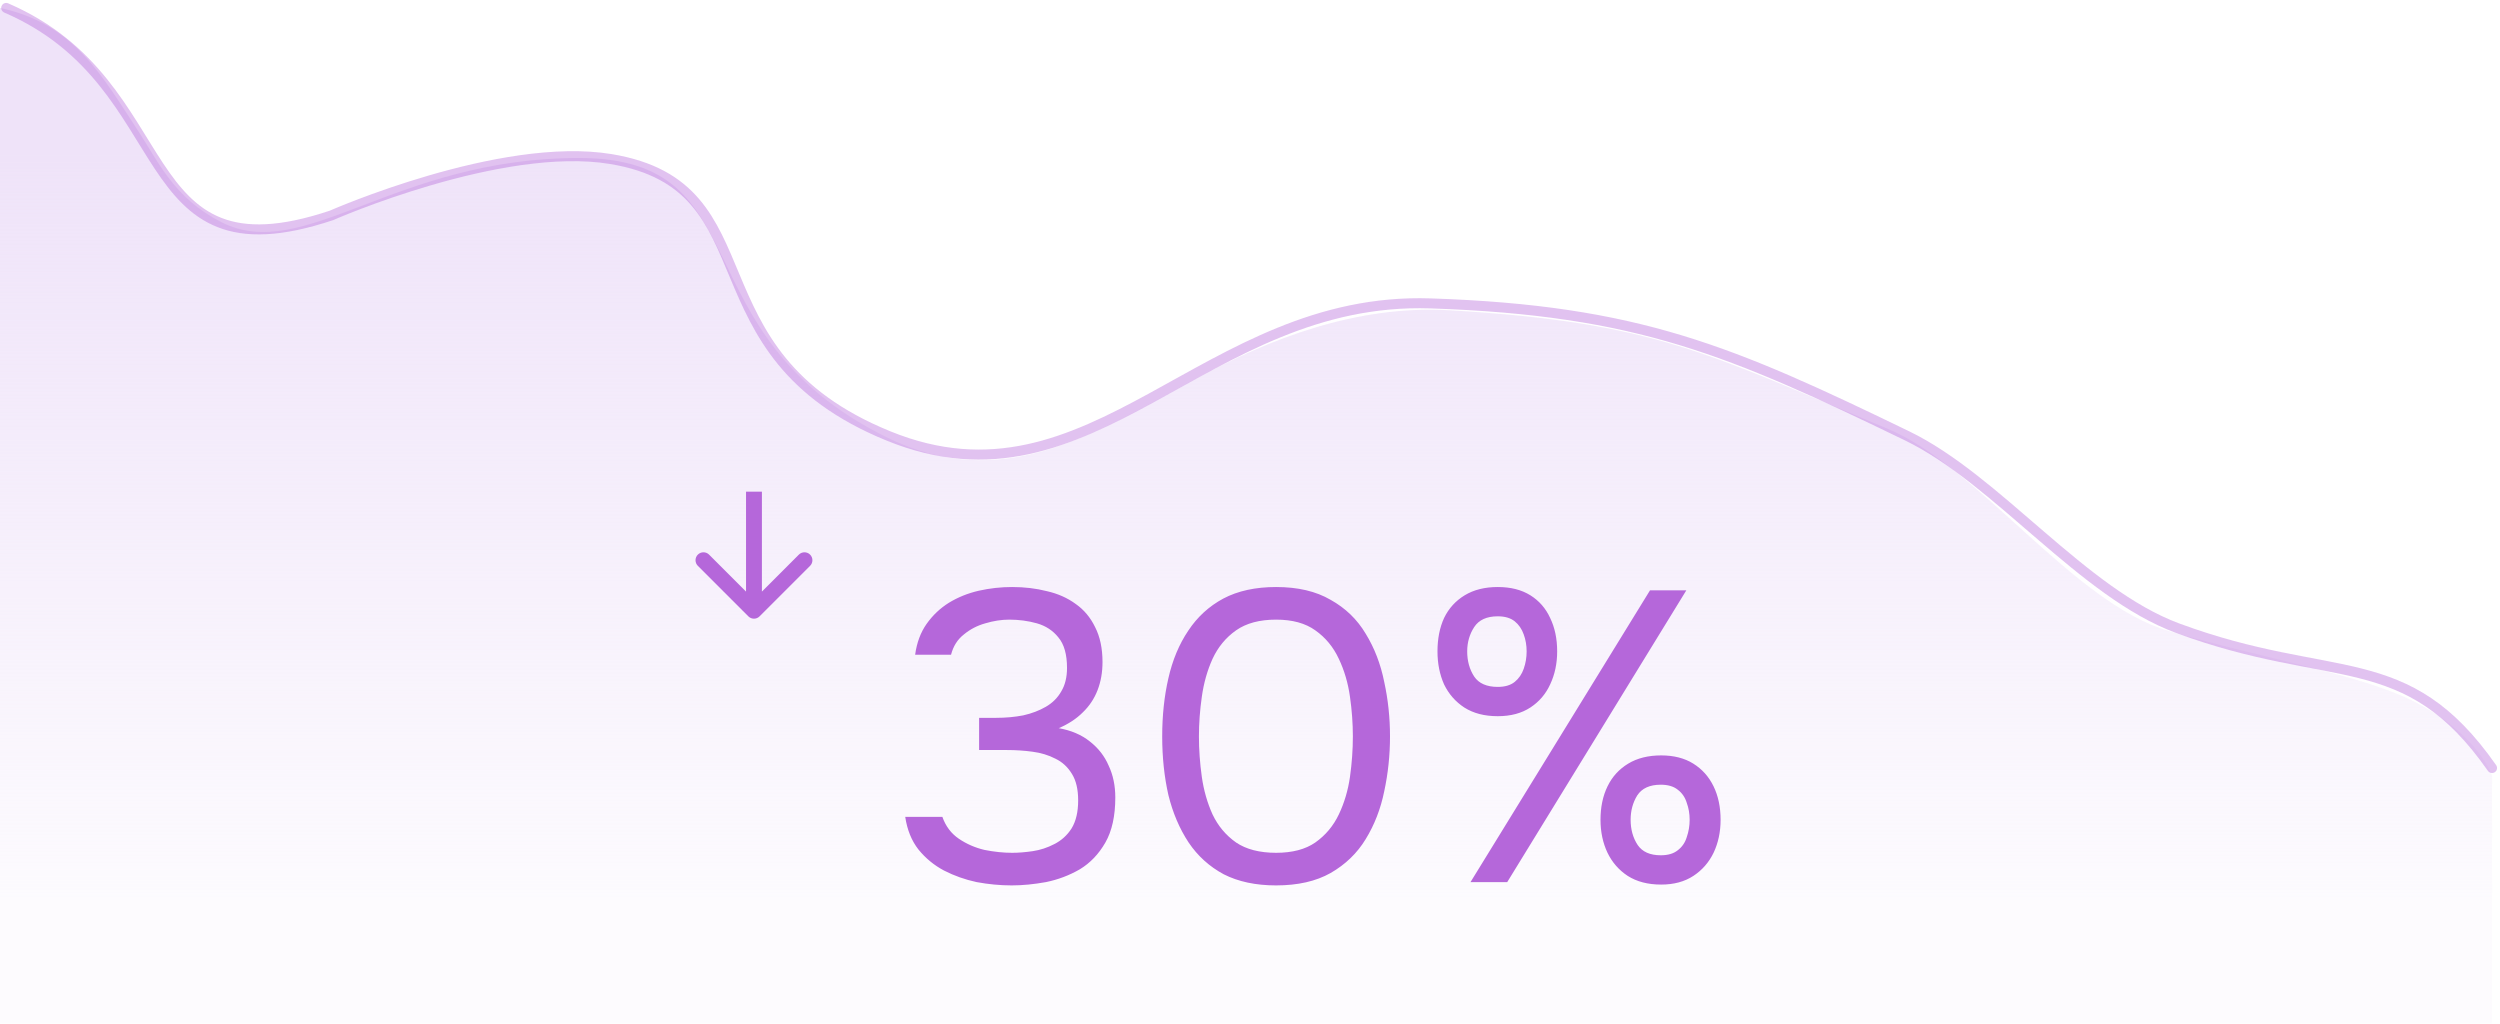
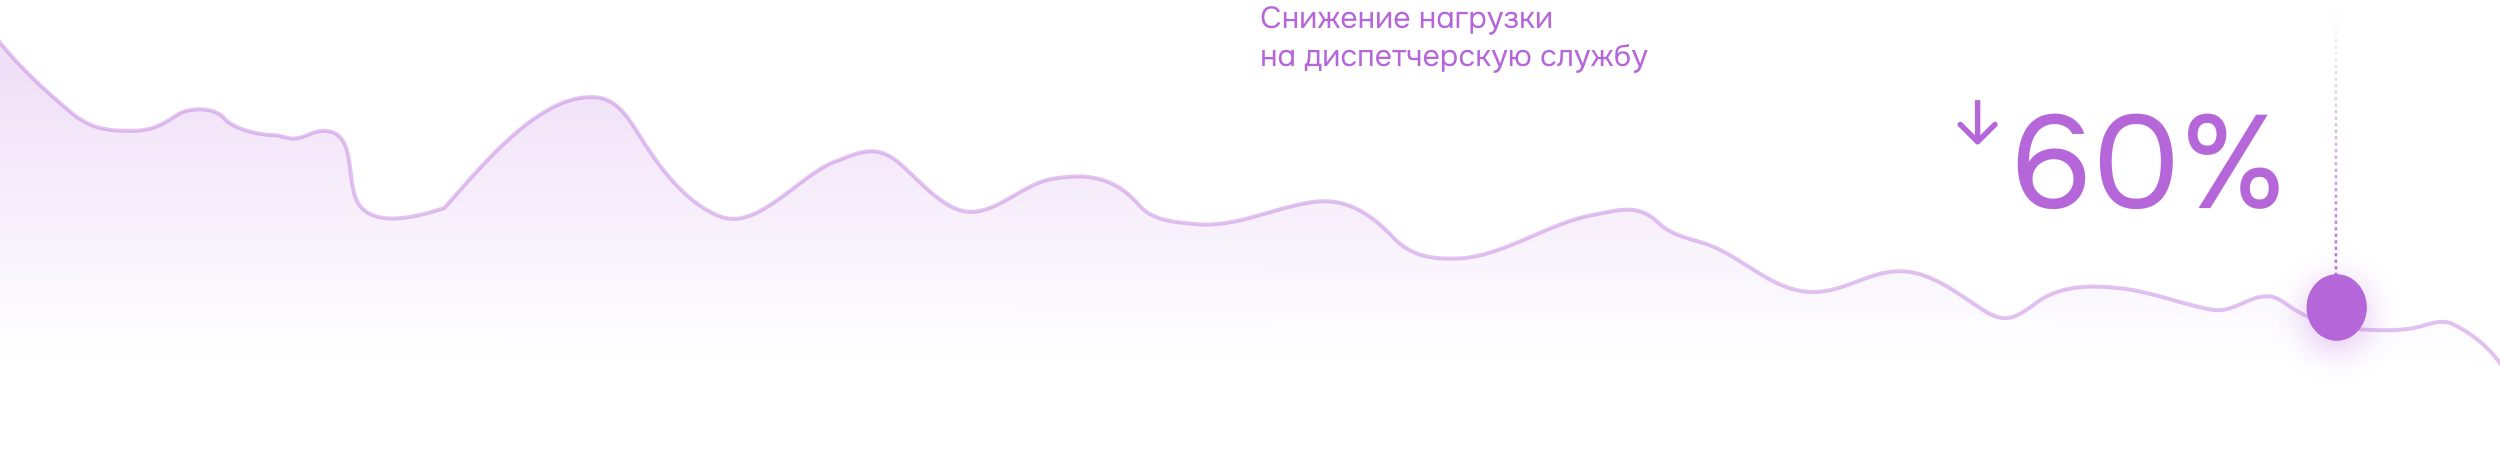
- <svg xmlns="http://www.w3.org/2000/svg" width="315" height="129" viewBox="0 0 315 129" fill="none">
-   <path d="M72.929 19.904C49.688 19.904 38.285 33.273 27.911 28C21.918 24.953 20.03 20.493 17.444 16.551C12.821 9.5 9.324 2.964 0 1V128.955H314V97.733C314 97.733 312.235 92.455 304.115 88.366C297.379 84.973 285.543 83.079 273.296 79.519C261.203 76.003 249.317 58.803 237.826 54.019C215.118 44.566 208.644 40.626 182.66 39.097C170.956 38.407 159.883 42.687 150.604 47.775C137.647 54.879 126.028 62.213 111.644 55.06C85.245 41.931 96.169 19.904 72.929 19.904Z" fill="url(#paint0_linear_10001_40067)" />
-   <path d="M0.781 1C23.13 10.662 16.074 35.728 41.753 27.144C41.753 27.144 63.092 17.743 76.969 20.04C97.784 23.486 86.181 44.432 111.946 54.929C137.711 65.427 151.627 37.279 180.245 38.228C206.424 39.097 218.169 44.196 240.316 54.929C251.653 60.424 262.402 74.715 274.379 79.151C294.009 86.42 303.14 81.238 313.996 96.77" stroke="#B567DA" stroke-opacity="0.4" stroke-width="1.262" stroke-linecap="round" />
-   <path d="M94.293 77.66C94.683 78.051 95.317 78.051 95.707 77.66L102.071 71.296C102.462 70.906 102.462 70.273 102.071 69.882C101.681 69.492 101.047 69.492 100.657 69.882L95 75.539L89.343 69.882C88.953 69.492 88.32 69.492 87.929 69.882C87.538 70.273 87.538 70.906 87.929 71.296L94.293 77.66ZM96 62.953L96 61.953L94 61.953L94 62.953L96 62.953ZM96 76.953L96 62.953L94 62.953L94 76.953L96 76.953Z" fill="#B567DA" />
-   <path d="M127.476 111.561C126.02 111.561 124.546 111.422 123.056 111.145C121.6 110.833 120.23 110.347 118.948 109.689C117.7 109.03 116.625 108.146 115.724 107.037C114.857 105.927 114.302 104.558 114.06 102.929H118.74C119.156 104.107 119.849 105.026 120.82 105.685C121.79 106.343 122.865 106.811 124.044 107.089C125.257 107.331 126.418 107.453 127.528 107.453C128.325 107.453 129.192 107.383 130.128 107.245C131.064 107.106 131.965 106.811 132.832 106.361C133.733 105.91 134.461 105.251 135.016 104.385C135.57 103.483 135.848 102.305 135.848 100.849C135.848 99.462 135.588 98.353 135.068 97.52C134.548 96.654 133.854 96.013 132.988 95.597C132.121 95.146 131.15 94.851 130.076 94.713C129.036 94.574 127.978 94.504 126.904 94.504H123.368V90.448H125.5C126.713 90.448 127.857 90.344 128.932 90.136C130.006 89.894 130.96 89.53 131.792 89.044C132.624 88.559 133.265 87.918 133.716 87.121C134.201 86.323 134.444 85.335 134.444 84.156C134.444 82.458 134.08 81.175 133.352 80.308C132.658 79.442 131.757 78.853 130.648 78.54C129.538 78.228 128.377 78.073 127.164 78.073C126.193 78.073 125.188 78.228 124.148 78.54C123.142 78.818 122.241 79.286 121.444 79.945C120.646 80.569 120.109 81.418 119.832 82.493H115.308C115.516 80.967 116.001 79.667 116.764 78.593C117.526 77.518 118.462 76.634 119.572 75.941C120.716 75.247 121.964 74.745 123.316 74.433C124.702 74.121 126.106 73.965 127.528 73.965C129.088 73.965 130.544 74.138 131.896 74.484C133.282 74.796 134.496 75.334 135.536 76.097C136.576 76.825 137.39 77.795 137.98 79.008C138.604 80.222 138.916 81.695 138.916 83.428C138.916 84.711 138.708 85.89 138.292 86.965C137.876 88.039 137.252 88.975 136.42 89.772C135.622 90.57 134.617 91.228 133.404 91.749C134.964 92.026 136.264 92.581 137.304 93.412C138.378 94.245 139.176 95.267 139.696 96.481C140.25 97.659 140.528 98.994 140.528 100.485C140.528 102.807 140.112 104.697 139.28 106.153C138.448 107.609 137.373 108.735 136.056 109.533C134.738 110.295 133.317 110.833 131.792 111.145C130.266 111.422 128.828 111.561 127.476 111.561ZM160.789 111.561C158.223 111.561 156.022 111.093 154.185 110.157C152.382 109.186 150.909 107.851 149.765 106.153C148.621 104.419 147.771 102.426 147.217 100.173C146.697 97.885 146.437 95.423 146.437 92.788C146.437 90.154 146.697 87.71 147.217 85.457C147.737 83.168 148.569 81.175 149.713 79.477C150.857 77.743 152.33 76.391 154.133 75.421C155.97 74.45 158.189 73.965 160.789 73.965C163.527 73.965 165.815 74.502 167.653 75.576C169.525 76.617 170.998 78.038 172.073 79.841C173.182 81.643 173.962 83.671 174.413 85.924C174.898 88.143 175.141 90.431 175.141 92.788C175.141 95.146 174.898 97.451 174.413 99.704C173.962 101.923 173.182 103.934 172.073 105.737C170.998 107.505 169.525 108.926 167.653 110.001C165.815 111.041 163.527 111.561 160.789 111.561ZM160.789 107.453C162.834 107.453 164.481 107.019 165.729 106.153C167.011 105.251 167.999 104.073 168.693 102.617C169.386 101.161 169.854 99.583 170.097 97.885C170.339 96.151 170.461 94.453 170.461 92.788C170.461 91.159 170.339 89.495 170.097 87.796C169.854 86.063 169.386 84.469 168.693 83.013C167.999 81.522 167.011 80.326 165.729 79.424C164.481 78.523 162.834 78.073 160.789 78.073C158.709 78.073 157.027 78.523 155.745 79.424C154.462 80.326 153.474 81.522 152.781 83.013C152.122 84.469 151.671 86.063 151.429 87.796C151.186 89.495 151.065 91.159 151.065 92.788C151.065 94.453 151.186 96.151 151.429 97.885C151.671 99.583 152.122 101.161 152.781 102.617C153.474 104.073 154.462 105.251 155.745 106.153C157.027 107.019 158.709 107.453 160.789 107.453ZM185.283 111.145L207.903 74.38H212.479L189.911 111.145H185.283ZM209.307 111.457C207.643 111.457 206.239 111.093 205.095 110.365C203.985 109.637 203.136 108.666 202.547 107.453C201.957 106.205 201.663 104.818 201.663 103.293C201.663 101.698 201.957 100.294 202.547 99.081C203.136 97.867 204.003 96.914 205.147 96.221C206.291 95.527 207.677 95.18 209.307 95.18C210.901 95.18 212.253 95.527 213.363 96.221C214.472 96.914 215.321 97.867 215.911 99.081C216.5 100.294 216.795 101.698 216.795 103.293C216.795 104.818 216.5 106.205 215.911 107.453C215.321 108.666 214.472 109.637 213.363 110.365C212.253 111.093 210.901 111.457 209.307 111.457ZM209.255 107.765C210.156 107.765 210.867 107.557 211.387 107.141C211.941 106.725 212.323 106.17 212.531 105.477C212.773 104.783 212.895 104.055 212.895 103.293C212.895 102.53 212.773 101.819 212.531 101.161C212.323 100.467 211.941 99.912 211.387 99.496C210.867 99.081 210.156 98.873 209.255 98.873C207.868 98.873 206.88 99.323 206.291 100.225C205.736 101.126 205.459 102.149 205.459 103.293C205.459 104.506 205.753 105.563 206.343 106.465C206.932 107.331 207.903 107.765 209.255 107.765ZM188.715 90.24C187.051 90.24 185.647 89.876 184.503 89.148C183.393 88.421 182.544 87.45 181.955 86.237C181.4 84.989 181.123 83.602 181.123 82.076C181.123 80.482 181.4 79.078 181.955 77.865C182.544 76.651 183.411 75.698 184.555 75.004C185.699 74.311 187.085 73.965 188.715 73.965C190.344 73.965 191.713 74.311 192.823 75.004C193.932 75.698 194.764 76.651 195.319 77.865C195.908 79.078 196.203 80.482 196.203 82.076C196.203 83.602 195.908 84.989 195.319 86.237C194.764 87.45 193.932 88.421 192.823 89.148C191.713 89.876 190.344 90.24 188.715 90.24ZM188.715 86.549C189.616 86.549 190.327 86.341 190.847 85.924C191.367 85.508 191.748 84.954 191.991 84.26C192.233 83.567 192.355 82.839 192.355 82.076C192.355 81.314 192.233 80.603 191.991 79.945C191.748 79.251 191.367 78.697 190.847 78.281C190.327 77.865 189.616 77.656 188.715 77.656C187.328 77.656 186.34 78.107 185.751 79.008C185.161 79.91 184.867 80.933 184.867 82.076C184.867 83.29 185.161 84.347 185.751 85.249C186.34 86.115 187.328 86.549 188.715 86.549Z" fill="#B567DA" />
+ <svg xmlns="http://www.w3.org/2000/svg" width="984" height="180" viewBox="0 0 984 180" fill="none">
+   <mask id="mask0_5313_29086" style="mask-type:alpha" maskUnits="userSpaceOnUse" x="0" y="0" width="984" height="182">
+     <rect width="984" height="181.752" fill="#D9D9D9" />
+   </mask>
+   <g mask="url(#mask0_5313_29086)">
+     <path d="M27.504 43.879C17.87 35.714 8.433 27.147 0 16.824V142.998H984L982.708 141.409C982.708 141.409 978.114 133.706 965.154 127.475C960.541 125.257 955.464 127.875 950.87 128.851C944.245 130.258 937.233 130.056 930.543 129.676C921.638 129.17 912.133 126.938 903.898 122.339C900.271 120.313 896.961 116.846 892.911 116.562C885.083 116.011 878.92 123.31 870.661 121.881C858.838 119.834 847.351 114.94 835.432 113.535C824.504 112.247 811.33 111.708 801.508 119.038C792.99 125.394 788.995 127.637 780.013 121.697C769.074 114.463 758.348 105.863 745.746 106.749C734.671 107.527 725.293 114.781 713.951 114.911C698.884 115.083 688.183 103.182 674.396 97.119C667.434 94.058 658.675 93.571 652.558 87.581C644.606 79.794 636.79 82.762 626.943 84.555C609.06 87.811 591.662 100.979 573.722 101.704C564.704 102.069 555.635 101.228 548.314 93.451C538.767 83.309 528.961 77.644 516.381 79.511C500.602 81.852 485.941 89.864 469.89 88.131C463.234 87.413 453.859 87.13 448.464 80.886C438.103 68.894 426.998 68.19 413.854 70.431C402.232 72.413 391.655 84.944 379.93 83.179C370.948 81.828 362.158 71.552 354.933 65.02C345.249 56.266 338.997 59.565 328.494 63.645C314.172 69.209 298.436 90.67 283.651 85.24C271.8 80.888 262.026 69.264 254.122 57.177C248.818 49.065 244.215 39.458 235.306 38.376C213.169 35.689 189.533 65.421 174.911 81.82C165.9 84.828 144.197 91.413 139.714 77.169C136.433 66.741 139.548 51.491 127.148 51.491C123.526 51.491 120.492 53.789 116.915 54.425C113.596 55.016 110.652 53.141 107.37 53.141C102.448 53.141 91.897 50.969 88.21 46.538C84.403 41.962 74.262 42.188 69.669 45.254C63.361 49.466 59.341 51.491 51.745 51.491C42.501 51.491 35.746 50.863 27.504 43.879Z" fill="url(#paint0_linear_5313_29086)" fill-opacity="0.2" />
+     <path d="M0 16.824C8.434 27.151 17.872 35.721 27.508 43.889C35.751 50.877 42.507 51.505 51.753 51.505C59.349 51.505 63.37 49.479 69.679 45.266C74.272 42.198 84.415 41.972 88.223 46.55C91.91 50.983 102.463 53.156 107.385 53.156C110.668 53.156 113.613 55.032 116.932 54.44C120.509 53.803 123.544 51.505 127.166 51.505C139.568 51.505 136.452 66.761 139.735 77.194C144.218 91.443 165.923 84.856 174.936 81.846C189.561 65.44 213.2 35.696 235.34 38.385C244.25 39.467 248.854 49.078 254.159 57.193C262.063 69.285 271.839 80.913 283.692 85.267C298.479 90.7 314.217 69.23 328.541 63.664C339.045 59.582 345.298 56.282 354.984 65.04C362.21 71.574 371.002 81.854 379.984 83.206C391.712 84.971 402.29 72.435 413.913 70.453C427.06 68.211 438.166 68.915 448.529 80.912C453.925 87.159 463.301 87.441 469.958 88.16C486.01 89.893 500.674 81.878 516.455 79.536C529.037 77.668 538.844 83.335 548.393 93.481C555.715 101.262 564.786 102.104 573.805 101.739C591.747 101.012 609.148 87.84 627.033 84.582C636.882 82.788 644.699 79.819 652.652 87.609C658.769 93.602 667.53 94.089 674.493 97.151C688.282 103.216 698.985 115.122 714.054 114.95C725.397 114.821 734.777 107.563 745.853 106.785C758.457 105.899 769.185 114.503 780.126 121.739C789.109 127.681 793.104 125.438 801.623 119.079C811.447 111.746 824.623 112.286 835.552 113.574C847.473 114.979 858.962 119.875 870.786 121.923C879.046 123.353 885.21 116.051 893.039 116.602C897.091 116.886 900.4 120.355 904.028 122.382C912.264 126.982 921.771 129.215 930.677 129.721C937.367 130.102 944.381 130.304 951.007 128.896C955.601 127.919 960.679 125.301 965.292 127.519C978.255 133.753 984 142.998 984 142.998" stroke="#B567DA" stroke-opacity="0.4" stroke-width="1.57" stroke-linecap="square" />
+     <path d="M808.22 82.307C805.724 82.307 803.575 81.839 801.772 80.903C800.004 79.932 798.548 78.632 797.404 77.003C796.295 75.339 795.48 73.467 794.96 71.387C794.44 69.272 794.18 67.053 794.18 64.731C794.18 61.992 794.44 59.427 794.96 57.035C795.515 54.608 796.364 52.476 797.508 50.639C798.687 48.801 800.212 47.363 802.084 46.323C803.956 45.248 806.209 44.711 808.844 44.711C810.612 44.711 812.259 45.023 813.784 45.647C815.344 46.236 816.696 47.137 817.84 48.351C818.984 49.529 819.833 50.985 820.388 52.719H815.656C815.032 51.436 814.079 50.465 812.796 49.807C811.513 49.148 810.179 48.819 808.792 48.819C807.197 48.819 805.828 49.131 804.684 49.755C803.54 50.344 802.569 51.141 801.772 52.147C801.009 53.152 800.385 54.296 799.9 55.579C799.449 56.861 799.12 58.196 798.912 59.583C798.704 60.969 798.6 62.321 798.6 63.639C799.397 62.425 800.316 61.437 801.356 60.675C802.431 59.912 803.592 59.357 804.84 59.011C806.123 58.629 807.423 58.439 808.74 58.439C811.167 58.439 813.264 58.941 815.032 59.947C816.835 60.917 818.239 62.287 819.244 64.055C820.249 65.788 820.752 67.799 820.752 70.087C820.752 72.513 820.215 74.645 819.14 76.483C818.065 78.32 816.575 79.759 814.668 80.799C812.796 81.804 810.647 82.307 808.22 82.307ZM808.116 78.199C809.676 78.199 811.045 77.869 812.224 77.211C813.437 76.517 814.391 75.599 815.084 74.455C815.777 73.276 816.124 71.976 816.124 70.555C816.124 69.029 815.795 67.677 815.136 66.499C814.477 65.32 813.559 64.384 812.38 63.691C811.236 62.997 809.884 62.651 808.324 62.651C806.903 62.651 805.551 62.98 804.268 63.639C802.985 64.263 801.945 65.164 801.148 66.343C800.385 67.487 800.004 68.856 800.004 70.451C800.004 71.907 800.351 73.224 801.044 74.403C801.772 75.547 802.743 76.465 803.956 77.159C805.204 77.852 806.591 78.199 808.116 78.199ZM840.879 82.307C838.313 82.307 836.112 81.839 834.275 80.903C832.472 79.932 830.999 78.597 829.855 76.899C828.711 75.165 827.861 73.172 827.307 70.919C826.787 68.631 826.527 66.169 826.527 63.535C826.527 60.9 826.787 58.456 827.307 56.203C827.827 53.915 828.659 51.921 829.803 50.223C830.947 48.489 832.42 47.137 834.223 46.167C836.06 45.196 838.279 44.711 840.879 44.711C843.617 44.711 845.905 45.248 847.743 46.323C849.615 47.363 851.088 48.784 852.163 50.587C853.272 52.389 854.052 54.417 854.503 56.671C854.988 58.889 855.231 61.177 855.231 63.535C855.231 65.892 854.988 68.197 854.503 70.451C854.052 72.669 853.272 74.68 852.163 76.483C851.088 78.251 849.615 79.672 847.743 80.747C845.905 81.787 843.617 82.307 840.879 82.307ZM840.879 78.199C842.924 78.199 844.571 77.765 845.819 76.899C847.101 75.997 848.089 74.819 848.783 73.363C849.476 71.907 849.944 70.329 850.187 68.631C850.429 66.897 850.551 65.199 850.551 63.535C850.551 61.905 850.429 60.241 850.187 58.543C849.944 56.809 849.476 55.215 848.783 53.759C848.089 52.268 847.101 51.072 845.819 50.171C844.571 49.269 842.924 48.819 840.879 48.819C838.799 48.819 837.117 49.269 835.835 50.171C834.552 51.072 833.564 52.268 832.871 53.759C832.212 55.215 831.761 56.809 831.519 58.543C831.276 60.241 831.155 61.905 831.155 63.535C831.155 65.199 831.276 66.897 831.519 68.631C831.761 70.329 832.212 71.907 832.871 73.363C833.564 74.819 834.552 75.997 835.835 76.899C837.117 77.765 838.799 78.199 840.879 78.199ZM865.373 81.891L887.993 45.127H892.569L870.001 81.891H865.373ZM889.397 82.203C887.733 82.203 886.329 81.839 885.185 81.111C884.075 80.383 883.226 79.412 882.637 78.199C882.047 76.951 881.753 75.564 881.753 74.039C881.753 72.444 882.047 71.04 882.637 69.827C883.226 68.613 884.093 67.66 885.237 66.967C886.381 66.273 887.767 65.927 889.397 65.927C890.991 65.927 892.343 66.273 893.453 66.967C894.562 67.66 895.411 68.613 896.001 69.827C896.59 71.04 896.885 72.444 896.885 74.039C896.885 75.564 896.59 76.951 896.001 78.199C895.411 79.412 894.562 80.383 893.453 81.111C892.343 81.839 890.991 82.203 889.397 82.203ZM889.345 78.511C890.246 78.511 890.957 78.303 891.477 77.887C892.031 77.471 892.413 76.916 892.621 76.223C892.863 75.529 892.985 74.801 892.985 74.039C892.985 73.276 892.863 72.565 892.621 71.907C892.413 71.213 892.031 70.659 891.477 70.243C890.957 69.827 890.246 69.619 889.345 69.619C887.958 69.619 886.97 70.069 886.381 70.971C885.826 71.872 885.549 72.895 885.549 74.039C885.549 75.252 885.843 76.309 886.433 77.211C887.022 78.077 887.993 78.511 889.345 78.511ZM868.805 60.987C867.141 60.987 865.737 60.623 864.593 59.895C863.483 59.167 862.634 58.196 862.045 56.983C861.49 55.735 861.213 54.348 861.213 52.823C861.213 51.228 861.49 49.824 862.045 48.611C862.634 47.397 863.501 46.444 864.645 45.751C865.789 45.057 867.175 44.711 868.805 44.711C870.434 44.711 871.803 45.057 872.913 45.751C874.022 46.444 874.854 47.397 875.409 48.611C875.998 49.824 876.293 51.228 876.293 52.823C876.293 54.348 875.998 55.735 875.409 56.983C874.854 58.196 874.022 59.167 872.913 59.895C871.803 60.623 870.434 60.987 868.805 60.987ZM868.805 57.295C869.706 57.295 870.417 57.087 870.937 56.671C871.457 56.255 871.838 55.7 872.081 55.007C872.323 54.313 872.445 53.585 872.445 52.823C872.445 52.06 872.323 51.349 872.081 50.691C871.838 49.997 871.457 49.443 870.937 49.027C870.417 48.611 869.706 48.403 868.805 48.403C867.418 48.403 866.43 48.853 865.841 49.755C865.251 50.656 864.957 51.679 864.957 52.823C864.957 54.036 865.251 55.093 865.841 55.995C866.43 56.861 867.418 57.295 868.805 57.295Z" fill="#B567DA" />
+     <g filter="url(#filter0_bd_5313_29086)">
+       <ellipse cx="919.724" cy="121.048" rx="11.903" ry="13.141" fill="#B567DA" />
+     </g>
+     <line x1="919.43" y1="4.929" x2="919.43" y2="108.808" stroke="url(#paint1_linear_5313_29086)" stroke-dasharray="1.28 1.28" />
+   </g>
+   <path d="M777.624 56.58C778.043 56.999 778.723 56.999 779.142 56.58L785.975 49.747C786.394 49.327 786.394 48.647 785.975 48.228C785.556 47.809 784.876 47.809 784.457 48.228L778.383 54.302L772.309 48.228C771.89 47.809 771.21 47.809 770.791 48.228C770.371 48.647 770.371 49.327 770.791 49.747L777.624 56.58ZM779.457 40.475V39.402H777.309V40.475H779.457ZM779.457 55.82V40.475H777.309V55.82H779.457Z" fill="#B567DA" />
+   <path d="M500.476 11.096C499.604 11.096 498.876 10.912 498.292 10.544C497.716 10.168 497.284 9.656 496.996 9.008C496.716 8.352 496.576 7.604 496.576 6.764C496.576 5.932 496.72 5.192 497.008 4.544C497.296 3.888 497.728 3.372 498.304 2.996C498.888 2.612 499.62 2.42 500.5 2.42C501.124 2.42 501.66 2.52 502.108 2.72C502.564 2.912 502.932 3.18 503.212 3.524C503.492 3.868 503.684 4.272 503.788 4.736H502.732C502.612 4.32 502.352 3.988 501.952 3.74C501.56 3.492 501.064 3.368 500.464 3.368C499.792 3.368 499.248 3.528 498.832 3.848C498.424 4.16 498.124 4.572 497.932 5.084C497.74 5.588 497.644 6.136 497.644 6.728C497.644 7.352 497.744 7.924 497.944 8.444C498.144 8.964 498.456 9.38 498.88 9.692C499.304 9.996 499.844 10.148 500.5 10.148C500.9 10.148 501.256 10.092 501.568 9.98C501.888 9.868 502.152 9.708 502.36 9.5C502.576 9.292 502.724 9.052 502.804 8.78H503.944C503.824 9.244 503.608 9.652 503.296 10.004C502.992 10.348 502.604 10.616 502.132 10.808C501.66 11 501.108 11.096 500.476 11.096ZM505.324 11V4.676H506.344V7.448H509.512V4.676H510.532V11H509.512V8.348H506.344V11H505.324ZM512.144 11V4.676H513.164V9.524C513.22 9.412 513.296 9.292 513.392 9.164C513.488 9.028 513.564 8.924 513.62 8.852L516.68 4.676H517.688V11H516.668V6.152C516.604 6.272 516.532 6.384 516.452 6.488C516.38 6.592 516.312 6.688 516.248 6.776L513.14 11H512.144ZM518.656 11L520.708 7.688L518.836 4.676H519.928L521.596 7.412H522.544V4.676H523.564V7.412H524.512L526.18 4.676H527.272L525.4 7.688L527.452 11H526.264L524.62 8.276H523.564V11H522.544V8.276H521.488L519.844 11H518.656ZM531.04 11.072C530.368 11.072 529.812 10.936 529.372 10.664C528.932 10.384 528.604 10 528.388 9.512C528.172 9.024 528.064 8.468 528.064 7.844C528.064 7.212 528.176 6.656 528.4 6.176C528.632 5.688 528.968 5.304 529.408 5.024C529.848 4.744 530.388 4.604 531.028 4.604C531.5 4.604 531.912 4.696 532.264 4.88C532.624 5.056 532.92 5.296 533.152 5.6C533.392 5.904 533.564 6.244 533.668 6.62C533.78 6.996 533.828 7.384 533.812 7.784C533.804 7.856 533.8 7.928 533.8 8C533.8 8.072 533.796 8.144 533.788 8.216H529.096C529.128 8.584 529.22 8.916 529.372 9.212C529.524 9.508 529.74 9.744 530.02 9.92C530.3 10.088 530.648 10.172 531.064 10.172C531.272 10.172 531.48 10.148 531.688 10.1C531.904 10.044 532.096 9.952 532.264 9.824C532.44 9.696 532.564 9.524 532.636 9.308H533.68C533.584 9.716 533.404 10.052 533.14 10.316C532.876 10.572 532.56 10.764 532.192 10.892C531.824 11.012 531.44 11.072 531.04 11.072ZM529.12 7.328H532.78C532.772 6.968 532.692 6.652 532.54 6.38C532.388 6.108 532.18 5.896 531.916 5.744C531.66 5.592 531.352 5.516 530.992 5.516C530.6 5.516 530.268 5.6 529.996 5.768C529.732 5.936 529.528 6.156 529.384 6.428C529.24 6.7 529.152 7 529.12 7.328ZM535.183 11V4.676H536.203V7.448H539.371V4.676H540.391V11H539.371V8.348H536.203V11H535.183ZM542.003 11V4.676H543.023V9.524C543.079 9.412 543.155 9.292 543.251 9.164C543.347 9.028 543.423 8.924 543.479 8.852L546.539 4.676H547.547V11H546.527V6.152C546.463 6.272 546.391 6.384 546.311 6.488C546.239 6.592 546.171 6.688 546.107 6.776L542.999 11H542.003ZM551.888 11.072C551.216 11.072 550.66 10.936 550.22 10.664C549.78 10.384 549.452 10 549.236 9.512C549.02 9.024 548.912 8.468 548.912 7.844C548.912 7.212 549.024 6.656 549.248 6.176C549.48 5.688 549.816 5.304 550.256 5.024C550.696 4.744 551.236 4.604 551.876 4.604C552.348 4.604 552.76 4.696 553.112 4.88C553.472 5.056 553.768 5.296 554 5.6C554.24 5.904 554.412 6.244 554.516 6.62C554.628 6.996 554.676 7.384 554.66 7.784C554.652 7.856 554.648 7.928 554.648 8C554.648 8.072 554.644 8.144 554.636 8.216H549.944C549.976 8.584 550.068 8.916 550.22 9.212C550.372 9.508 550.588 9.744 550.868 9.92C551.148 10.088 551.496 10.172 551.912 10.172C552.12 10.172 552.328 10.148 552.536 10.1C552.752 10.044 552.944 9.952 553.112 9.824C553.288 9.696 553.412 9.524 553.484 9.308H554.528C554.432 9.716 554.252 10.052 553.988 10.316C553.724 10.572 553.408 10.764 553.04 10.892C552.672 11.012 552.288 11.072 551.888 11.072ZM549.968 7.328H553.628C553.62 6.968 553.54 6.652 553.388 6.38C553.236 6.108 553.028 5.896 552.764 5.744C552.508 5.592 552.2 5.516 551.84 5.516C551.448 5.516 551.116 5.6 550.844 5.768C550.58 5.936 550.376 6.156 550.232 6.428C550.088 6.7 550 7 549.968 7.328ZM559.265 11V4.676H560.285V7.448H563.453V4.676H564.473V11H563.453V8.348H560.285V11H559.265ZM568.593 11.072C568.121 11.072 567.709 10.992 567.357 10.832C567.013 10.664 566.729 10.436 566.505 10.148C566.281 9.86 566.113 9.52 566.001 9.128C565.897 8.736 565.845 8.312 565.845 7.856C565.845 7.248 565.941 6.7 566.133 6.212C566.333 5.716 566.649 5.324 567.081 5.036C567.513 4.748 568.077 4.604 568.773 4.604C569.141 4.604 569.493 4.672 569.829 4.808C570.173 4.944 570.465 5.156 570.705 5.444V4.676H571.725V11H570.705V10.148C570.481 10.444 570.185 10.672 569.817 10.832C569.449 10.992 569.041 11.072 568.593 11.072ZM568.761 10.172C569.177 10.172 569.529 10.064 569.817 9.848C570.105 9.632 570.325 9.344 570.477 8.984C570.637 8.624 570.717 8.232 570.717 7.808C570.717 7.368 570.641 6.976 570.489 6.632C570.345 6.288 570.129 6.016 569.841 5.816C569.553 5.616 569.189 5.516 568.749 5.516C568.293 5.516 567.925 5.62 567.645 5.828C567.373 6.036 567.173 6.316 567.045 6.668C566.925 7.02 566.865 7.412 566.865 7.844C566.865 8.292 566.929 8.692 567.057 9.044C567.185 9.396 567.389 9.672 567.669 9.872C567.949 10.072 568.313 10.172 568.761 10.172ZM573.327 11V4.676H577.695V5.576H574.347V11H573.327ZM578.777 13.28V4.676H579.749L579.797 5.648C580.013 5.304 580.305 5.044 580.673 4.868C581.049 4.692 581.453 4.604 581.885 4.604C582.525 4.604 583.049 4.748 583.457 5.036C583.865 5.316 584.165 5.7 584.357 6.188C584.557 6.676 584.657 7.228 584.657 7.844C584.657 8.46 584.557 9.012 584.357 9.5C584.157 9.988 583.849 10.372 583.433 10.652C583.017 10.932 582.485 11.072 581.837 11.072C581.517 11.072 581.229 11.04 580.973 10.976C580.717 10.904 580.493 10.804 580.301 10.676C580.109 10.548 579.941 10.404 579.797 10.244V13.28H578.777ZM581.753 10.172C582.217 10.172 582.585 10.068 582.857 9.86C583.129 9.644 583.325 9.36 583.445 9.008C583.573 8.656 583.637 8.268 583.637 7.844C583.637 7.412 583.573 7.02 583.445 6.668C583.325 6.316 583.125 6.036 582.845 5.828C582.565 5.62 582.193 5.516 581.729 5.516C581.313 5.516 580.957 5.624 580.661 5.84C580.373 6.048 580.153 6.332 580.001 6.692C579.849 7.044 579.773 7.432 579.773 7.856C579.773 8.296 579.845 8.692 579.989 9.044C580.133 9.396 580.353 9.672 580.649 9.872C580.945 10.072 581.313 10.172 581.753 10.172ZM586.176 13.712V12.74C586.568 12.74 586.88 12.684 587.112 12.572C587.344 12.468 587.536 12.3 587.688 12.068C587.848 11.844 588 11.556 588.144 11.204L585.372 4.676H586.572L588.708 10.004L590.46 4.676H591.612L589.836 9.656C589.748 9.912 589.648 10.2 589.536 10.52C589.424 10.84 589.3 11.164 589.164 11.492C589.028 11.828 588.876 12.136 588.708 12.416C588.548 12.704 588.368 12.936 588.168 13.112C588 13.264 587.836 13.384 587.676 13.472C587.516 13.56 587.32 13.62 587.088 13.652C586.864 13.692 586.56 13.712 586.176 13.712ZM594.85 11.072C594.546 11.072 594.242 11.044 593.938 10.988C593.634 10.932 593.35 10.84 593.086 10.712C592.83 10.576 592.622 10.396 592.462 10.172C592.302 9.94 592.214 9.652 592.198 9.308H593.194C593.234 9.524 593.35 9.696 593.542 9.824C593.734 9.952 593.95 10.044 594.19 10.1C594.438 10.148 594.658 10.172 594.85 10.172C595.074 10.172 595.302 10.148 595.534 10.1C595.774 10.052 595.974 9.956 596.134 9.812C596.302 9.668 596.386 9.456 596.386 9.176C596.386 8.904 596.318 8.704 596.182 8.576C596.054 8.448 595.882 8.364 595.666 8.324C595.458 8.284 595.23 8.264 594.982 8.264H593.854V7.364H594.778C594.93 7.364 595.086 7.352 595.246 7.328C595.406 7.296 595.554 7.248 595.69 7.184C595.826 7.112 595.934 7.012 596.014 6.884C596.102 6.756 596.146 6.592 596.146 6.392C596.146 6.168 596.082 5.992 595.954 5.864C595.826 5.736 595.662 5.648 595.462 5.6C595.262 5.544 595.058 5.516 594.85 5.516C594.658 5.516 594.454 5.536 594.238 5.576C594.03 5.616 593.85 5.696 593.698 5.816C593.546 5.928 593.454 6.096 593.422 6.32H592.414C592.43 5.888 592.562 5.548 592.81 5.3C593.058 5.052 593.366 4.876 593.734 4.772C594.102 4.66 594.47 4.604 594.838 4.604C595.118 4.604 595.394 4.632 595.666 4.688C595.938 4.744 596.186 4.84 596.41 4.976C596.634 5.104 596.81 5.276 596.938 5.492C597.074 5.708 597.142 5.976 597.142 6.296C597.142 6.584 597.074 6.84 596.938 7.064C596.802 7.288 596.594 7.468 596.314 7.604C596.722 7.732 597.006 7.932 597.166 8.204C597.326 8.476 597.406 8.8 597.406 9.176C597.406 9.512 597.334 9.8 597.19 10.04C597.046 10.272 596.85 10.468 596.602 10.628C596.362 10.78 596.09 10.892 595.786 10.964C595.482 11.036 595.17 11.072 594.85 11.072ZM598.722 11V4.676H599.742V7.4H600.846L602.718 4.676H603.882L601.77 7.688L604.062 11H602.862L600.966 8.288H599.742V11H598.722ZM604.945 11V4.676H605.965V9.524C606.021 9.412 606.097 9.292 606.193 9.164C606.289 9.028 606.365 8.924 606.421 8.852L609.481 4.676H610.489V11H609.469V6.152C609.405 6.272 609.333 6.384 609.253 6.488C609.181 6.592 609.113 6.688 609.049 6.776L605.941 11H604.945ZM496.804 26V19.676H497.824V22.448H500.992V19.676H502.012V26H500.992V23.348H497.824V26H496.804ZM506.132 26.072C505.66 26.072 505.248 25.992 504.896 25.832C504.552 25.664 504.268 25.436 504.044 25.148C503.82 24.86 503.652 24.52 503.54 24.128C503.436 23.736 503.384 23.312 503.384 22.856C503.384 22.248 503.48 21.7 503.672 21.212C503.872 20.716 504.188 20.324 504.62 20.036C505.052 19.748 505.616 19.604 506.312 19.604C506.68 19.604 507.032 19.672 507.368 19.808C507.712 19.944 508.004 20.156 508.244 20.444V19.676H509.264V26H508.244V25.148C508.02 25.444 507.724 25.672 507.356 25.832C506.988 25.992 506.58 26.072 506.132 26.072ZM506.3 25.172C506.716 25.172 507.068 25.064 507.356 24.848C507.644 24.632 507.864 24.344 508.016 23.984C508.176 23.624 508.256 23.232 508.256 22.808C508.256 22.368 508.18 21.976 508.028 21.632C507.884 21.288 507.668 21.016 507.38 20.816C507.092 20.616 506.728 20.516 506.288 20.516C505.832 20.516 505.464 20.62 505.184 20.828C504.912 21.036 504.712 21.316 504.584 21.668C504.464 22.02 504.404 22.412 504.404 22.844C504.404 23.292 504.468 23.692 504.596 24.044C504.724 24.396 504.928 24.672 505.208 24.872C505.488 25.072 505.852 25.172 506.3 25.172ZM513.561 27.944V25.112C513.793 25.112 513.977 25.048 514.113 24.92C514.257 24.792 514.369 24.624 514.449 24.416C514.529 24.208 514.589 23.984 514.629 23.744C514.669 23.496 514.701 23.26 514.725 23.036C514.765 22.668 514.789 22.304 514.797 21.944C514.813 21.576 514.821 21.284 514.821 21.068C514.829 20.836 514.833 20.604 514.833 20.372C514.833 20.14 514.833 19.908 514.833 19.676H519.321V25.112H520.149V27.944H519.165V26H514.545V27.944H513.561ZM515.181 25.112H518.301V20.576H515.805C515.797 20.912 515.789 21.288 515.781 21.704C515.773 22.12 515.757 22.508 515.733 22.868C515.725 23.076 515.705 23.312 515.673 23.576C515.649 23.84 515.601 24.108 515.529 24.38C515.457 24.644 515.341 24.888 515.181 25.112ZM521.214 26V19.676H522.234V24.524C522.29 24.412 522.366 24.292 522.462 24.164C522.558 24.028 522.634 23.924 522.69 23.852L525.75 19.676H526.758V26H525.738V21.152C525.674 21.272 525.602 21.384 525.522 21.488C525.45 21.592 525.382 21.688 525.318 21.776L522.21 26H521.214ZM531.063 26.072C530.399 26.072 529.847 25.936 529.407 25.664C528.975 25.384 528.651 25 528.435 24.512C528.227 24.024 528.123 23.472 528.123 22.856C528.123 22.256 528.231 21.712 528.447 21.224C528.671 20.728 529.007 20.336 529.455 20.048C529.911 19.752 530.487 19.604 531.183 19.604C531.615 19.604 531.999 19.676 532.335 19.82C532.679 19.964 532.963 20.176 533.187 20.456C533.411 20.728 533.567 21.072 533.655 21.488H532.611C532.491 21.136 532.299 20.888 532.035 20.744C531.779 20.592 531.475 20.516 531.123 20.516C530.643 20.516 530.259 20.628 529.971 20.852C529.683 21.076 529.471 21.368 529.335 21.728C529.207 22.08 529.143 22.456 529.143 22.856C529.143 23.272 529.211 23.656 529.347 24.008C529.483 24.36 529.695 24.644 529.983 24.86C530.271 25.068 530.643 25.172 531.099 25.172C531.435 25.172 531.751 25.1 532.047 24.956C532.351 24.812 532.551 24.556 532.647 24.188H533.703C533.623 24.62 533.451 24.976 533.187 25.256C532.931 25.536 532.615 25.744 532.239 25.88C531.871 26.008 531.479 26.072 531.063 26.072ZM534.995 26V19.676H540.239V26H539.219V20.576H536.015V26H534.995ZM544.587 26.072C543.915 26.072 543.359 25.936 542.919 25.664C542.479 25.384 542.151 25 541.935 24.512C541.719 24.024 541.611 23.468 541.611 22.844C541.611 22.212 541.723 21.656 541.947 21.176C542.179 20.688 542.515 20.304 542.955 20.024C543.395 19.744 543.935 19.604 544.575 19.604C545.047 19.604 545.459 19.696 545.811 19.88C546.171 20.056 546.467 20.296 546.699 20.6C546.939 20.904 547.111 21.244 547.215 21.62C547.327 21.996 547.375 22.384 547.359 22.784C547.351 22.856 547.347 22.928 547.347 23C547.347 23.072 547.343 23.144 547.335 23.216H542.643C542.675 23.584 542.767 23.916 542.919 24.212C543.071 24.508 543.287 24.744 543.567 24.92C543.847 25.088 544.195 25.172 544.611 25.172C544.819 25.172 545.027 25.148 545.235 25.1C545.451 25.044 545.643 24.952 545.811 24.824C545.987 24.696 546.111 24.524 546.183 24.308H547.227C547.131 24.716 546.951 25.052 546.687 25.316C546.423 25.572 546.107 25.764 545.739 25.892C545.371 26.012 544.987 26.072 544.587 26.072ZM542.667 22.328H546.327C546.319 21.968 546.239 21.652 546.087 21.38C545.935 21.108 545.727 20.896 545.463 20.744C545.207 20.592 544.899 20.516 544.539 20.516C544.147 20.516 543.815 20.6 543.543 20.768C543.279 20.936 543.075 21.156 542.931 21.428C542.787 21.7 542.699 22 542.667 22.328ZM550.206 26V20.576H548.034V19.676H553.398V20.576H551.226V26H550.206ZM558.028 26V23.564C557.724 23.62 557.428 23.66 557.14 23.684C556.86 23.7 556.608 23.708 556.384 23.708C555.792 23.708 555.324 23.616 554.98 23.432C554.636 23.248 554.392 22.968 554.248 22.592C554.104 22.208 554.032 21.732 554.032 21.164V19.676H555.052V21.092C555.052 21.46 555.088 21.772 555.16 22.028C555.232 22.284 555.372 22.48 555.58 22.616C555.788 22.744 556.1 22.808 556.516 22.808C556.756 22.808 557.008 22.796 557.272 22.772C557.544 22.748 557.796 22.712 558.028 22.664V19.676H559.048V26H558.028ZM563.395 26.072C562.723 26.072 562.167 25.936 561.727 25.664C561.287 25.384 560.959 25 560.743 24.512C560.527 24.024 560.419 23.468 560.419 22.844C560.419 22.212 560.531 21.656 560.755 21.176C560.987 20.688 561.323 20.304 561.763 20.024C562.203 19.744 562.743 19.604 563.383 19.604C563.855 19.604 564.267 19.696 564.619 19.88C564.979 20.056 565.275 20.296 565.507 20.6C565.747 20.904 565.919 21.244 566.023 21.62C566.135 21.996 566.183 22.384 566.167 22.784C566.159 22.856 566.155 22.928 566.155 23C566.155 23.072 566.151 23.144 566.143 23.216H561.451C561.483 23.584 561.575 23.916 561.727 24.212C561.879 24.508 562.095 24.744 562.375 24.92C562.655 25.088 563.003 25.172 563.419 25.172C563.627 25.172 563.835 25.148 564.043 25.1C564.259 25.044 564.451 24.952 564.619 24.824C564.795 24.696 564.919 24.524 564.991 24.308H566.035C565.939 24.716 565.759 25.052 565.495 25.316C565.231 25.572 564.915 25.764 564.547 25.892C564.179 26.012 563.795 26.072 563.395 26.072ZM561.475 22.328H565.135C565.127 21.968 565.047 21.652 564.895 21.38C564.743 21.108 564.535 20.896 564.271 20.744C564.015 20.592 563.707 20.516 563.347 20.516C562.955 20.516 562.623 20.6 562.351 20.768C562.087 20.936 561.883 21.156 561.739 21.428C561.595 21.7 561.507 22 561.475 22.328ZM567.538 28.28V19.676H568.51L568.558 20.648C568.774 20.304 569.066 20.044 569.434 19.868C569.81 19.692 570.214 19.604 570.646 19.604C571.286 19.604 571.81 19.748 572.218 20.036C572.626 20.316 572.926 20.7 573.118 21.188C573.318 21.676 573.418 22.228 573.418 22.844C573.418 23.46 573.318 24.012 573.118 24.5C572.918 24.988 572.61 25.372 572.194 25.652C571.778 25.932 571.246 26.072 570.598 26.072C570.278 26.072 569.99 26.04 569.734 25.976C569.478 25.904 569.254 25.804 569.062 25.676C568.87 25.548 568.702 25.404 568.558 25.244V28.28H567.538ZM570.514 25.172C570.978 25.172 571.346 25.068 571.618 24.86C571.89 24.644 572.086 24.36 572.206 24.008C572.334 23.656 572.398 23.268 572.398 22.844C572.398 22.412 572.334 22.02 572.206 21.668C572.086 21.316 571.886 21.036 571.606 20.828C571.326 20.62 570.954 20.516 570.49 20.516C570.074 20.516 569.718 20.624 569.422 20.84C569.134 21.048 568.914 21.332 568.762 21.692C568.61 22.044 568.534 22.432 568.534 22.856C568.534 23.296 568.606 23.692 568.75 24.044C568.894 24.396 569.114 24.672 569.41 24.872C569.706 25.072 570.074 25.172 570.514 25.172ZM577.551 26.072C576.887 26.072 576.335 25.936 575.895 25.664C575.463 25.384 575.139 25 574.923 24.512C574.715 24.024 574.611 23.472 574.611 22.856C574.611 22.256 574.719 21.712 574.935 21.224C575.159 20.728 575.495 20.336 575.943 20.048C576.399 19.752 576.975 19.604 577.671 19.604C578.103 19.604 578.487 19.676 578.823 19.82C579.167 19.964 579.451 20.176 579.675 20.456C579.899 20.728 580.055 21.072 580.143 21.488H579.099C578.979 21.136 578.787 20.888 578.523 20.744C578.267 20.592 577.963 20.516 577.611 20.516C577.131 20.516 576.747 20.628 576.459 20.852C576.171 21.076 575.959 21.368 575.823 21.728C575.695 22.08 575.631 22.456 575.631 22.856C575.631 23.272 575.699 23.656 575.835 24.008C575.971 24.36 576.183 24.644 576.471 24.86C576.759 25.068 577.131 25.172 577.587 25.172C577.923 25.172 578.239 25.1 578.535 24.956C578.839 24.812 579.039 24.556 579.135 24.188H580.191C580.111 24.62 579.939 24.976 579.675 25.256C579.419 25.536 579.103 25.744 578.727 25.88C578.359 26.008 577.967 26.072 577.551 26.072ZM581.484 26V19.676H582.504V22.4H583.608L585.48 19.676H586.644L584.532 22.688L586.824 26H585.624L583.728 23.288H582.504V26H581.484ZM587.91 28.712V27.74C588.302 27.74 588.614 27.684 588.846 27.572C589.078 27.468 589.27 27.3 589.422 27.068C589.582 26.844 589.734 26.556 589.878 26.204L587.106 19.676H588.306L590.442 25.004L592.194 19.676H593.346L591.57 24.656C591.482 24.912 591.382 25.2 591.27 25.52C591.158 25.84 591.034 26.164 590.898 26.492C590.762 26.828 590.61 27.136 590.442 27.416C590.282 27.704 590.102 27.936 589.902 28.112C589.734 28.264 589.57 28.384 589.41 28.472C589.25 28.56 589.054 28.62 588.822 28.652C588.598 28.692 588.294 28.712 587.91 28.712ZM599.416 26.072C598.488 26.072 597.788 25.816 597.316 25.304C596.844 24.784 596.576 24.112 596.512 23.288H595.312V26H594.292V19.676H595.312V22.4H596.512C596.56 21.848 596.692 21.364 596.908 20.948C597.132 20.524 597.452 20.196 597.868 19.964C598.284 19.724 598.8 19.604 599.416 19.604C600.088 19.604 600.644 19.744 601.084 20.024C601.524 20.304 601.852 20.688 602.068 21.176C602.284 21.656 602.392 22.212 602.392 22.844C602.392 23.468 602.284 24.024 602.068 24.512C601.852 25 601.524 25.384 601.084 25.664C600.644 25.936 600.088 26.072 599.416 26.072ZM599.416 25.172C599.88 25.172 600.252 25.068 600.532 24.86C600.82 24.652 601.032 24.372 601.168 24.02C601.304 23.668 601.372 23.276 601.372 22.844C601.372 22.412 601.304 22.02 601.168 21.668C601.032 21.316 600.82 21.036 600.532 20.828C600.252 20.62 599.88 20.516 599.416 20.516C598.96 20.516 598.588 20.62 598.3 20.828C598.02 21.036 597.816 21.316 597.688 21.668C597.56 22.02 597.496 22.412 597.496 22.844C597.496 23.276 597.56 23.668 597.688 24.02C597.816 24.372 598.02 24.652 598.3 24.86C598.588 25.068 598.96 25.172 599.416 25.172ZM609.649 26.072C608.985 26.072 608.433 25.936 607.993 25.664C607.561 25.384 607.237 25 607.021 24.512C606.813 24.024 606.709 23.472 606.709 22.856C606.709 22.256 606.817 21.712 607.033 21.224C607.257 20.728 607.593 20.336 608.041 20.048C608.497 19.752 609.073 19.604 609.769 19.604C610.201 19.604 610.585 19.676 610.921 19.82C611.265 19.964 611.549 20.176 611.773 20.456C611.997 20.728 612.153 21.072 612.241 21.488H611.197C611.077 21.136 610.885 20.888 610.621 20.744C610.365 20.592 610.061 20.516 609.709 20.516C609.229 20.516 608.845 20.628 608.557 20.852C608.269 21.076 608.057 21.368 607.921 21.728C607.793 22.08 607.729 22.456 607.729 22.856C607.729 23.272 607.797 23.656 607.933 24.008C608.069 24.36 608.281 24.644 608.569 24.86C608.857 25.068 609.229 25.172 609.685 25.172C610.021 25.172 610.337 25.1 610.633 24.956C610.937 24.812 611.137 24.556 611.233 24.188H612.289C612.209 24.62 612.037 24.976 611.773 25.256C611.517 25.536 611.201 25.744 610.825 25.88C610.457 26.008 610.065 26.072 609.649 26.072ZM612.947 26.012V25.124C613.107 25.124 613.251 25.092 613.379 25.028C613.507 24.956 613.619 24.852 613.715 24.716C613.827 24.556 613.915 24.324 613.979 24.02C614.043 23.716 614.087 23.392 614.111 23.048C614.143 22.664 614.167 22.288 614.183 21.92C614.199 21.544 614.211 21.172 614.219 20.804C614.235 20.436 614.243 20.06 614.243 19.676H618.635V26H617.615V20.576H615.239C615.231 20.848 615.219 21.124 615.203 21.404C615.195 21.676 615.183 21.952 615.167 22.232C615.159 22.504 615.147 22.78 615.131 23.06C615.123 23.38 615.091 23.74 615.035 24.14C614.979 24.54 614.859 24.904 614.675 25.232C614.499 25.544 614.283 25.752 614.027 25.856C613.779 25.96 613.419 26.012 612.947 26.012ZM620.442 28.712V27.74C620.834 27.74 621.146 27.684 621.378 27.572C621.61 27.468 621.802 27.3 621.954 27.068C622.114 26.844 622.266 26.556 622.41 26.204L619.638 19.676H620.838L622.974 25.004L624.726 19.676H625.878L624.102 24.656C624.014 24.912 623.914 25.2 623.802 25.52C623.69 25.84 623.566 26.164 623.43 26.492C623.294 26.828 623.142 27.136 622.974 27.416C622.814 27.704 622.634 27.936 622.434 28.112C622.266 28.264 622.102 28.384 621.942 28.472C621.782 28.56 621.586 28.62 621.354 28.652C621.13 28.692 620.826 28.712 620.442 28.712ZM626.188 26L628.24 22.688L626.368 19.676H627.46L629.128 22.412H630.076V19.676H631.096V22.412H632.044L633.712 19.676H634.804L632.932 22.688L634.984 26H633.796L632.152 23.276H631.096V26H630.076V23.276H629.02L627.376 26H626.188ZM638.616 26.072C638.216 26.072 637.86 26.016 637.548 25.904C637.236 25.784 636.968 25.62 636.744 25.412C636.52 25.196 636.336 24.944 636.192 24.656C636.048 24.36 635.94 24.04 635.868 23.696C635.796 23.352 635.76 22.988 635.76 22.604C635.76 21.988 635.772 21.416 635.796 20.888C635.828 20.352 635.916 19.876 636.06 19.46C636.204 19.036 636.448 18.684 636.792 18.404C637.136 18.124 637.62 17.928 638.244 17.816C638.564 17.76 638.88 17.712 639.192 17.672C639.504 17.632 639.82 17.592 640.14 17.552C640.244 17.536 640.352 17.52 640.464 17.504C640.576 17.488 640.692 17.468 640.812 17.444C640.94 17.42 641.06 17.4 641.172 17.384V18.32C641.084 18.352 640.988 18.38 640.884 18.404C640.788 18.42 640.684 18.436 640.572 18.452C640.468 18.468 640.36 18.48 640.248 18.488C640.144 18.496 640.04 18.508 639.936 18.524C639.832 18.532 639.732 18.544 639.636 18.56C639.356 18.592 639.06 18.624 638.748 18.656C638.436 18.68 638.14 18.744 637.86 18.848C637.588 18.944 637.356 19.132 637.164 19.412C637.068 19.556 636.984 19.728 636.912 19.928C636.848 20.128 636.8 20.332 636.768 20.54C636.744 20.74 636.728 20.932 636.72 21.116C636.88 20.892 637.076 20.712 637.308 20.576C637.54 20.432 637.788 20.328 638.052 20.264C638.316 20.192 638.568 20.156 638.808 20.156C639.384 20.156 639.872 20.276 640.272 20.516C640.672 20.748 640.976 21.08 641.184 21.512C641.392 21.944 641.496 22.448 641.496 23.024C641.496 23.6 641.384 24.12 641.16 24.584C640.936 25.04 640.608 25.404 640.176 25.676C639.752 25.94 639.232 26.072 638.616 26.072ZM638.64 25.172C639.04 25.172 639.376 25.076 639.648 24.884C639.92 24.692 640.124 24.436 640.26 24.116C640.404 23.796 640.476 23.444 640.476 23.06C640.476 22.684 640.404 22.348 640.26 22.052C640.124 21.748 639.92 21.508 639.648 21.332C639.384 21.156 639.056 21.068 638.664 21.068C638.28 21.068 637.948 21.16 637.668 21.344C637.396 21.528 637.184 21.776 637.032 22.088C636.888 22.392 636.816 22.724 636.816 23.084C636.816 23.452 636.884 23.796 637.02 24.116C637.156 24.436 637.356 24.692 637.62 24.884C637.892 25.076 638.232 25.172 638.64 25.172ZM643.071 28.712V27.74C643.463 27.74 643.775 27.684 644.007 27.572C644.239 27.468 644.431 27.3 644.583 27.068C644.743 26.844 644.895 26.556 645.039 26.204L642.267 19.676H643.467L645.603 25.004L647.355 19.676H648.507L646.731 24.656C646.643 24.912 646.543 25.2 646.431 25.52C646.319 25.84 646.195 26.164 646.059 26.492C645.923 26.828 645.771 27.136 645.603 27.416C645.443 27.704 645.263 27.936 645.062 28.112C644.895 28.264 644.731 28.384 644.571 28.472C644.411 28.56 644.215 28.62 643.983 28.652C643.759 28.692 643.455 28.712 643.071 28.712Z" fill="#B567DA" />
  <defs>
-     <linearGradient id="paint0_linear_10001_40067" x1="157.742" y1="19.348" x2="157.742" y2="113.113" gradientUnits="userSpaceOnUse">
-       <stop stop-color="#EFE3F9" />
-       <stop offset="1" stop-color="#EFE3F9" stop-opacity="0.15" />
+     <filter id="filter0_bd_5313_29086" x="878.96" y="79.047" width="81.527" height="84.003" filterUnits="userSpaceOnUse" color-interpolation-filters="sRGB">
+       <feFlood flood-opacity="0" result="BackgroundImageFix" />
+       <feGaussianBlur in="BackgroundImageFix" stdDeviation="14.43" />
+       <feComposite in2="SourceAlpha" operator="in" result="effect1_backgroundBlur_5313_29086" />
+       <feColorMatrix in="SourceAlpha" type="matrix" values="0 0 0 0 0 0 0 0 0 0 0 0 0 0 0 0 0 0 127 0" result="hardAlpha" />
+       <feOffset dy="3.194" />
+       <feGaussianBlur stdDeviation="6.771" />
+       <feComposite in2="hardAlpha" operator="out" />
+       <feColorMatrix type="matrix" values="0 0 0 0 0.71 0 0 0 0 0.404 0 0 0 0 0.855 0 0 0 0.4 0" />
+       <feBlend mode="normal" in2="effect1_backgroundBlur_5313_29086" result="effect2_dropShadow_5313_29086" />
+       <feBlend mode="normal" in="SourceGraphic" in2="effect2_dropShadow_5313_29086" result="shape" />
+     </filter>
+     <linearGradient id="paint0_linear_5313_29086" x1="589.555" y1="29.82" x2="589.368" y2="174.791" gradientUnits="userSpaceOnUse">
+       <stop stop-color="#B567DA" />
+       <stop offset="0.755" stop-color="#FAFCFF" />
+     </linearGradient>
+     <linearGradient id="paint1_linear_5313_29086" x1="918.43" y1="108.808" x2="918.43" y2="4.929" gradientUnits="userSpaceOnUse">
+       <stop stop-color="#B567DA" />
+       <stop offset="1" stop-color="#FAFCFF" />
    </linearGradient>
  </defs>
</svg>
